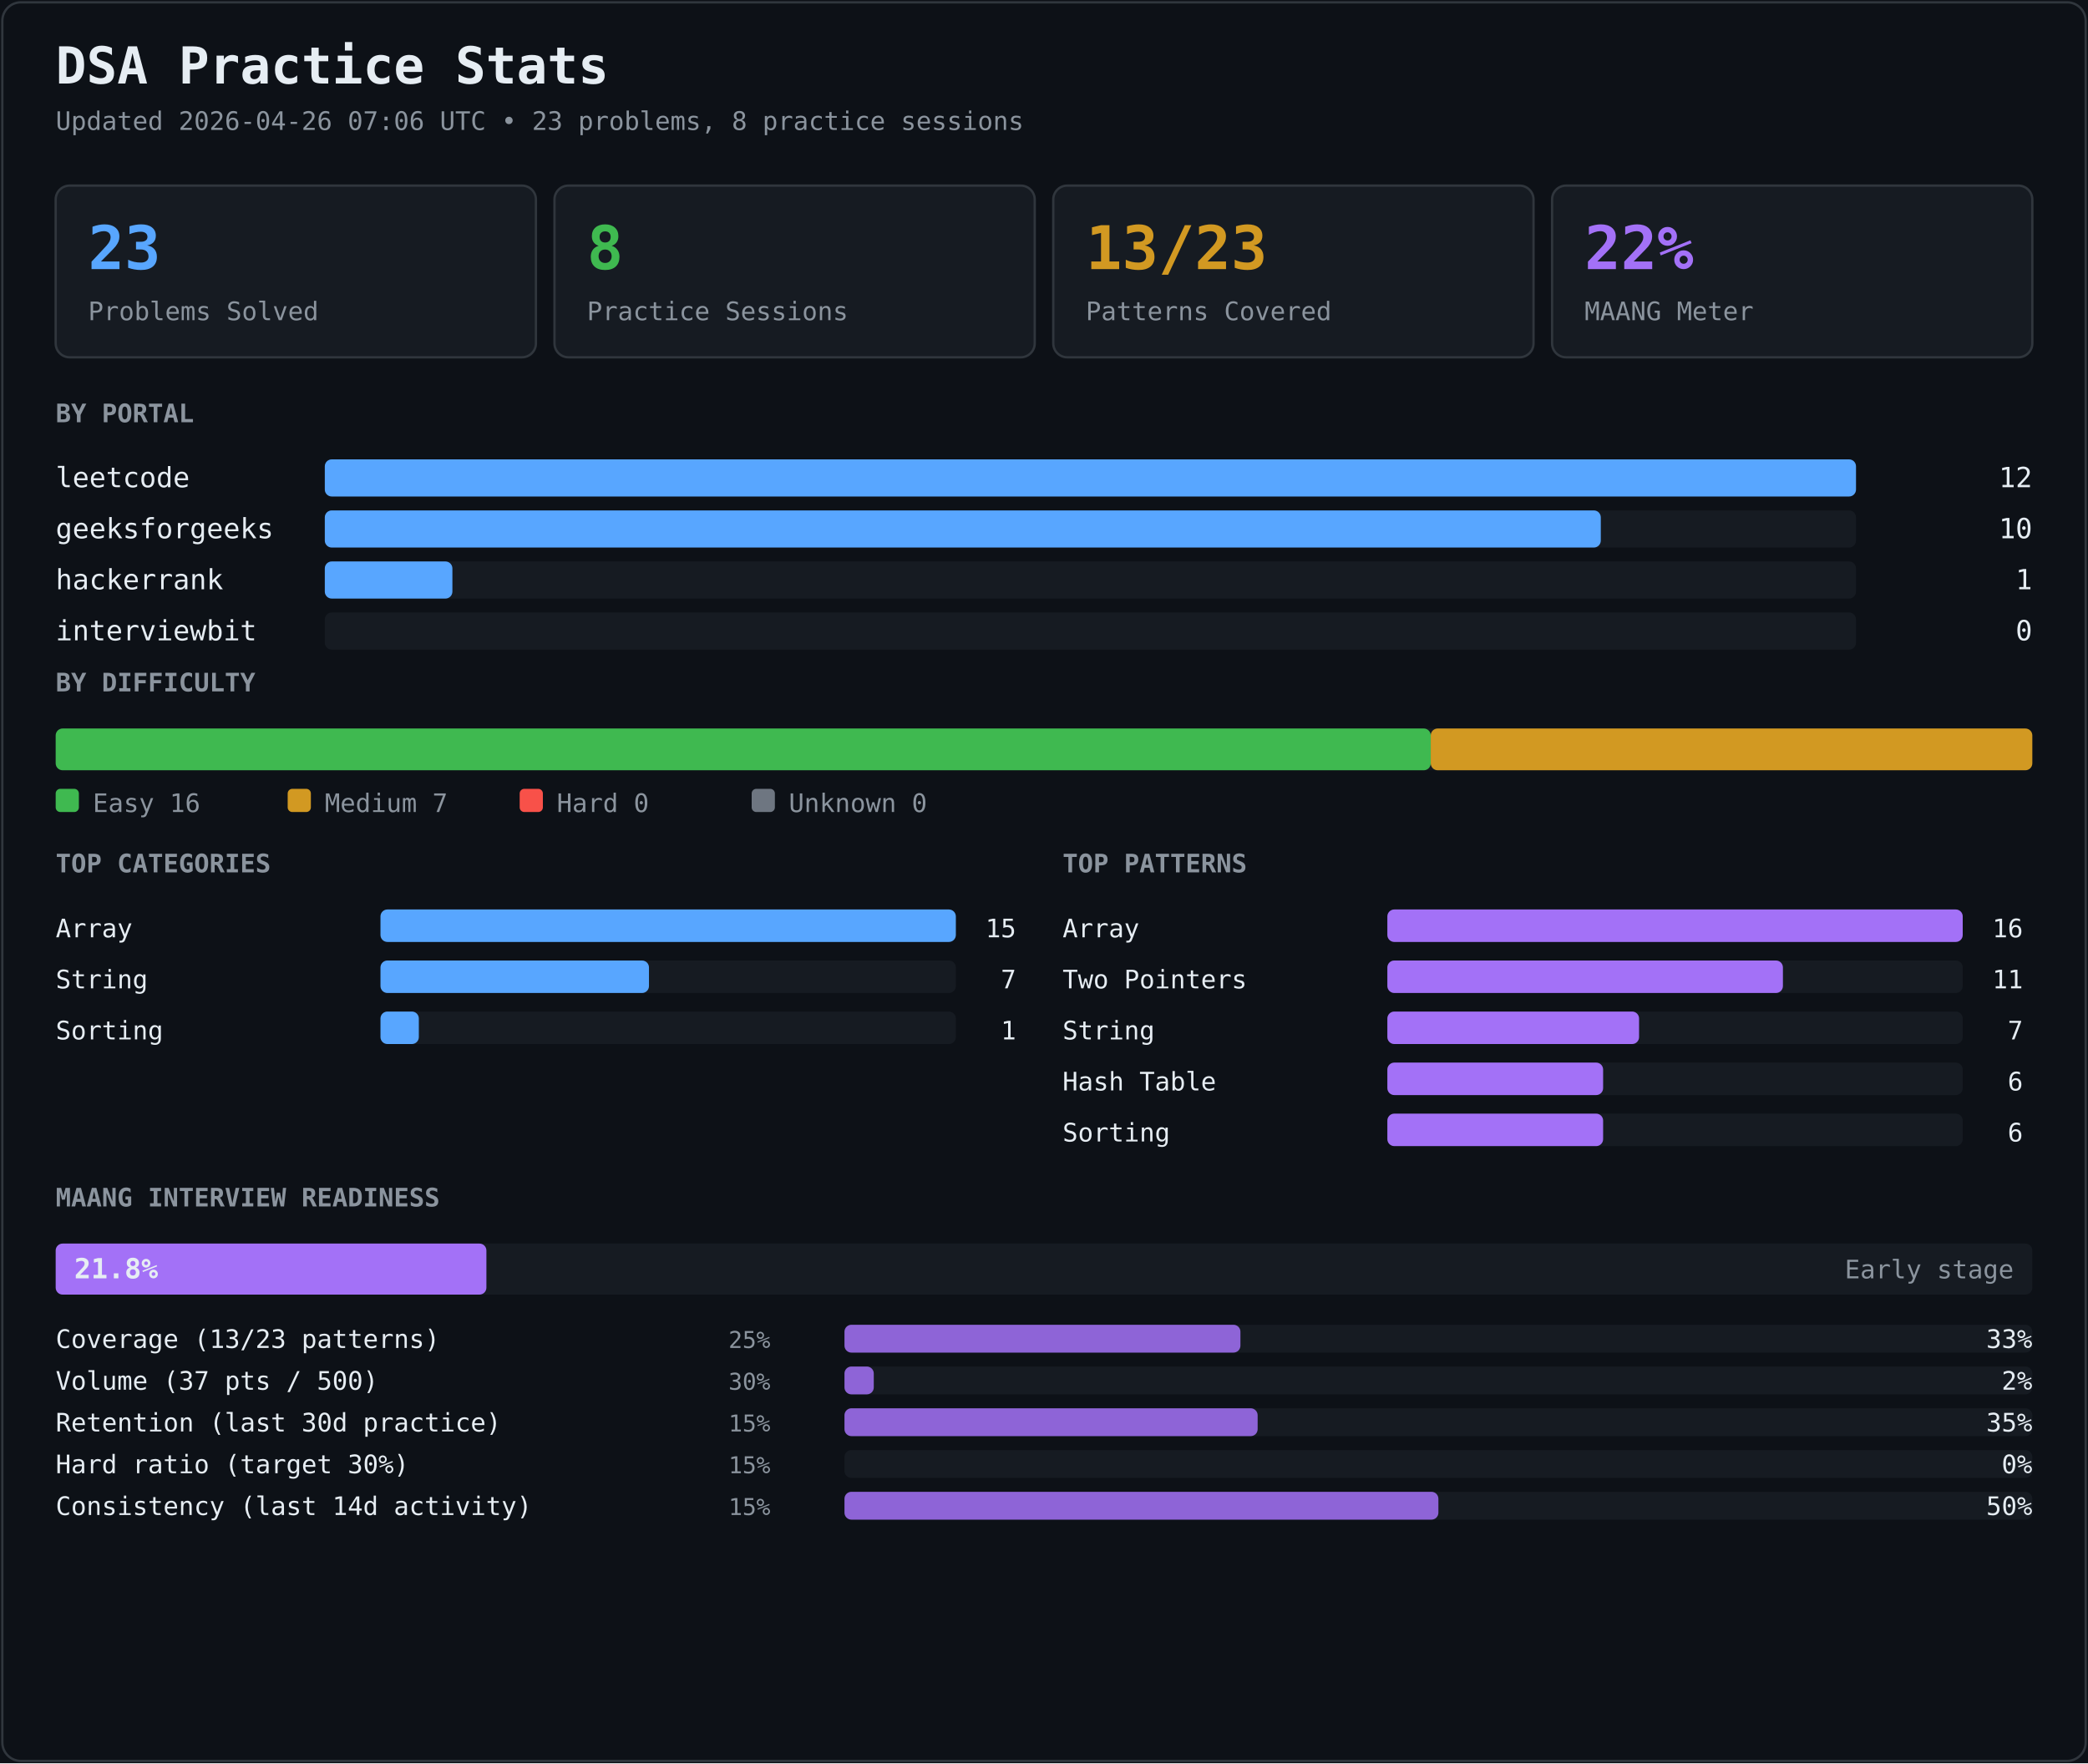
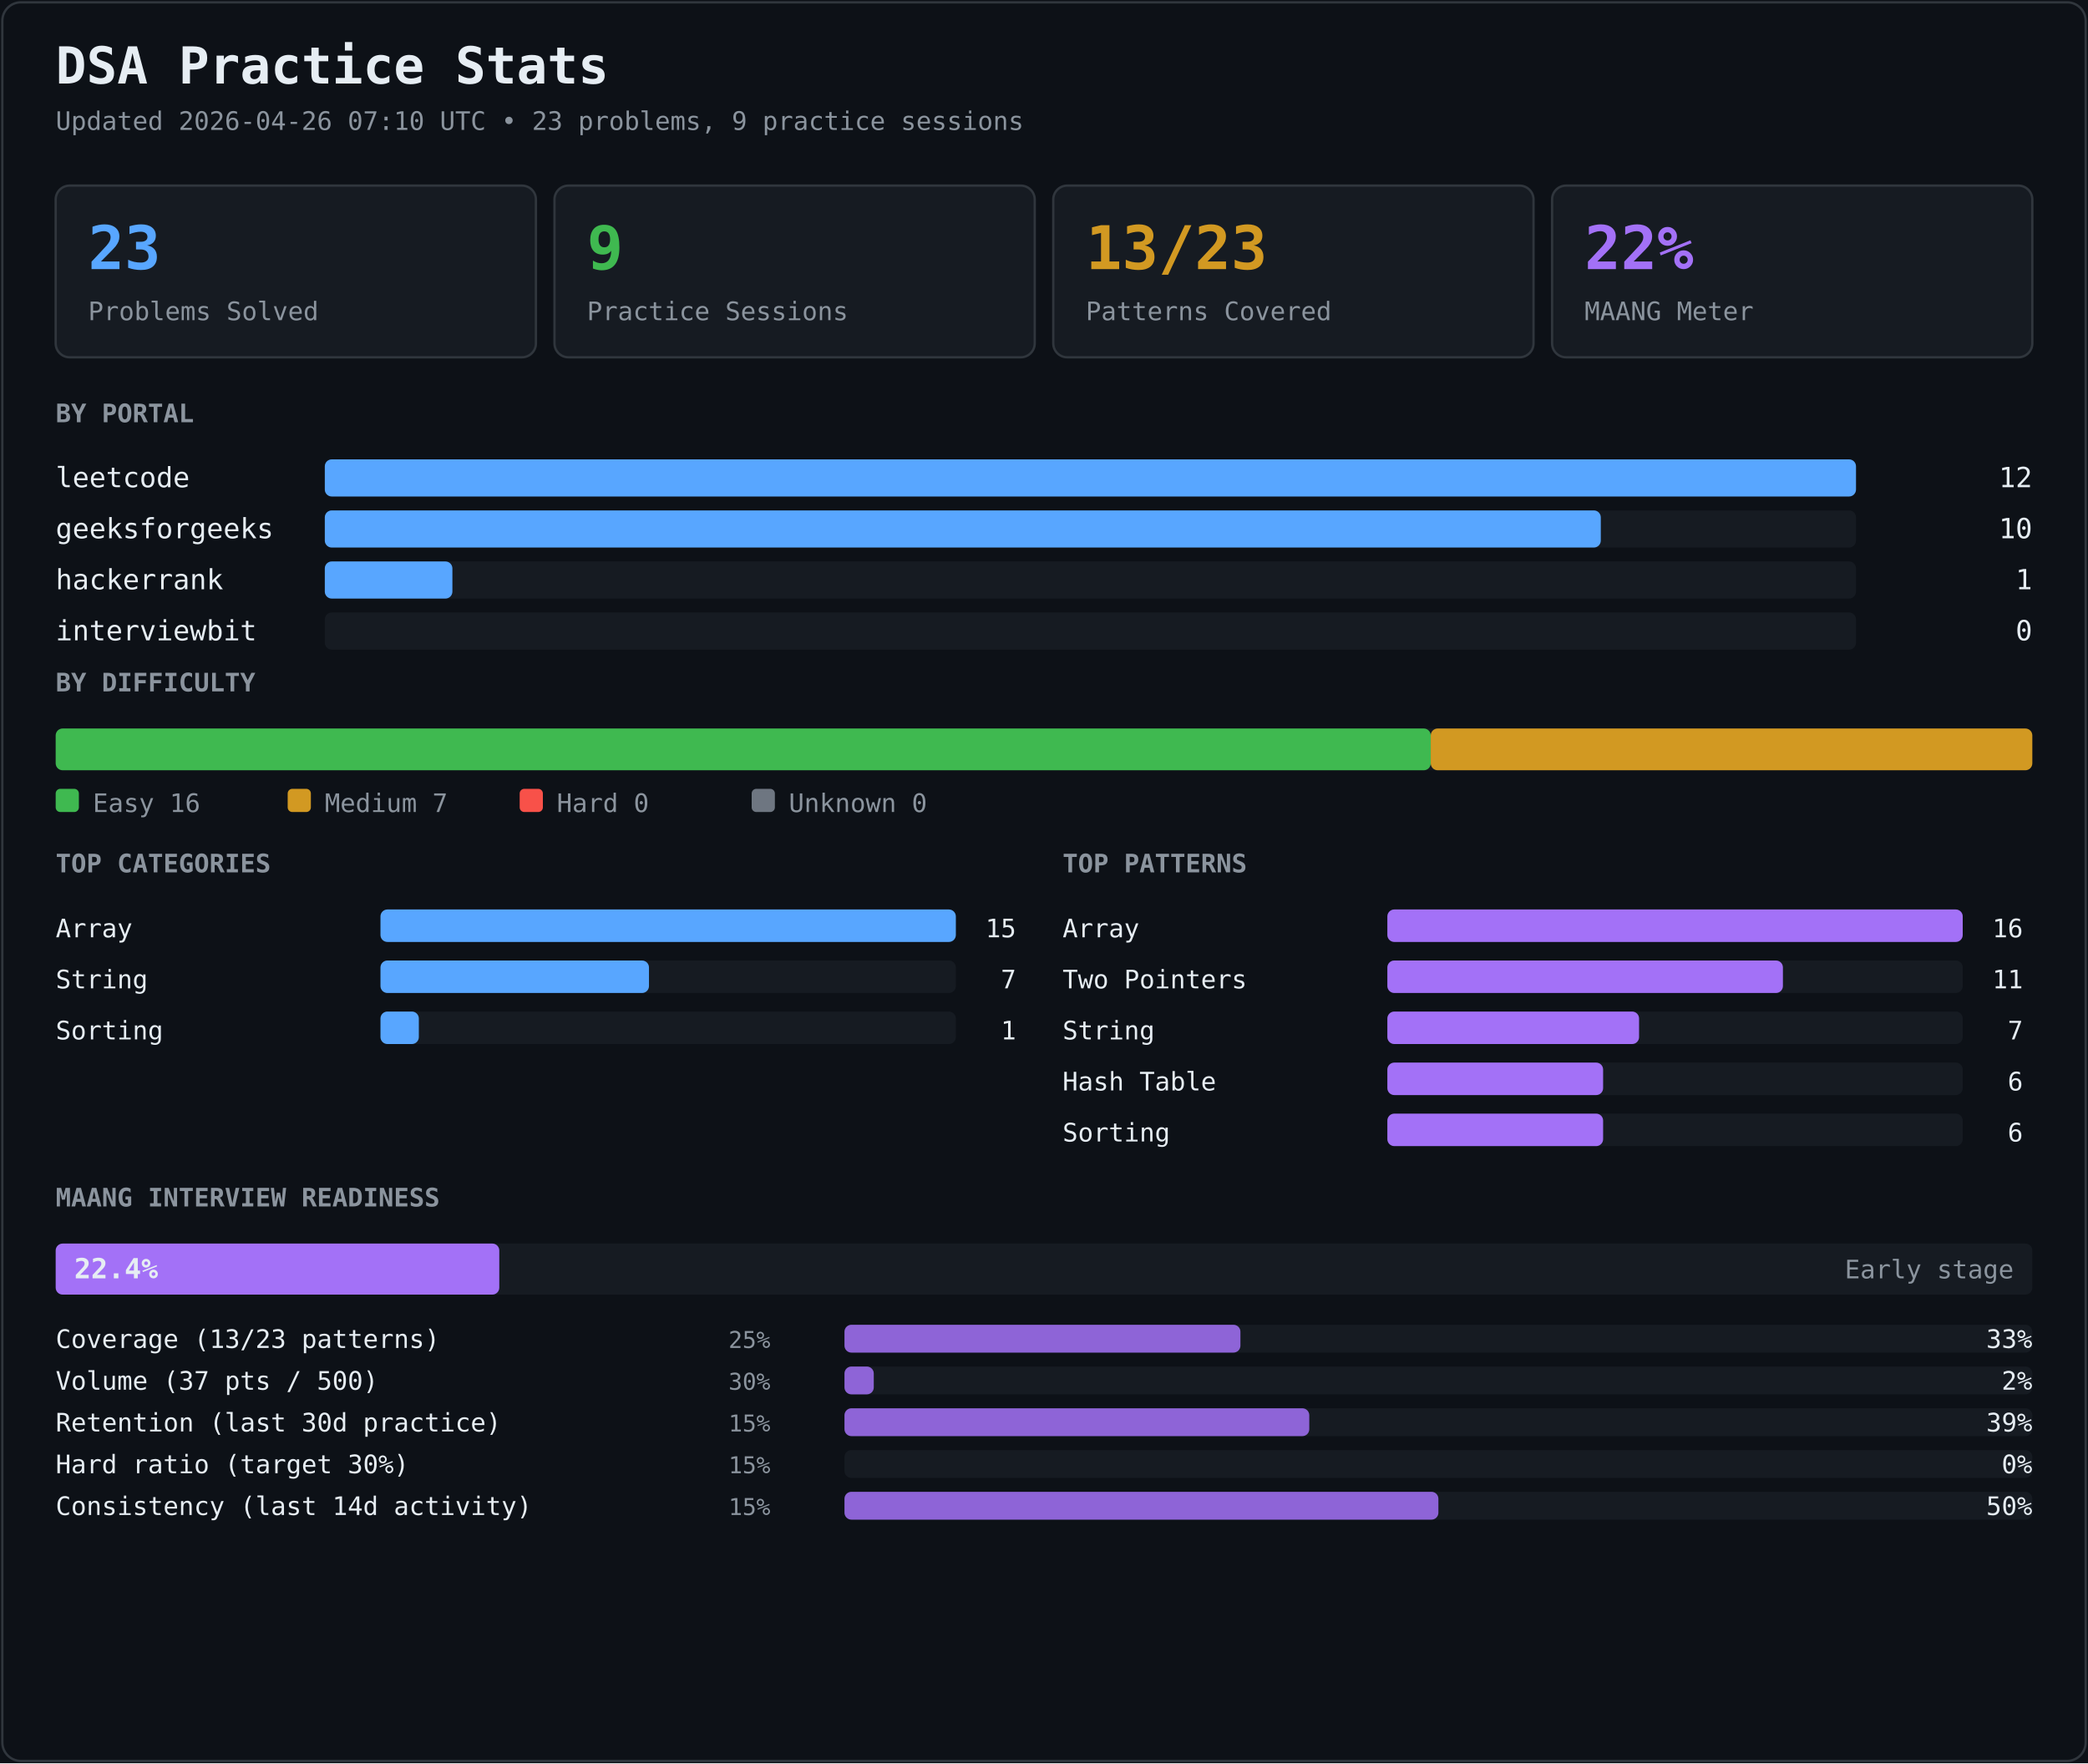
<svg xmlns="http://www.w3.org/2000/svg" width="900" height="760" viewBox="0 0 900 760">
  <rect width="900" height="760" fill="#0d1117" />
  <rect x="1" y="1" width="898" height="758" fill="none" stroke="#30363d" rx="8" />
  <text x="24" y="36" font-family="ui-monospace, SFMono-Regular, Menlo, Consolas, monospace" font-size="22" font-weight="700" fill="#e6edf3" text-anchor="start">DSA Practice Stats</text>
-   <text x="24" y="56" font-family="ui-monospace, SFMono-Regular, Menlo, Consolas, monospace" font-size="11" font-weight="400" fill="#8b949e" text-anchor="start">Updated 2026-04-26 07:06 UTC • 23 problems, 8 practice sessions</text>
+   <text x="24" y="56" font-family="ui-monospace, SFMono-Regular, Menlo, Consolas, monospace" font-size="11" font-weight="400" fill="#8b949e" text-anchor="start">Updated 2026-04-26 07:10 UTC • 23 problems, 9 practice sessions</text>
  <rect x="24" y="80" width="207" height="74" rx="6" fill="#161b22" stroke="#30363d" />
  <text x="38" y="116" font-family="ui-monospace, SFMono-Regular, Menlo, Consolas, monospace" font-size="26" font-weight="700" fill="#58a6ff" text-anchor="start">23</text>
  <text x="38" y="138" font-family="ui-monospace, SFMono-Regular, Menlo, Consolas, monospace" font-size="11" font-weight="400" fill="#8b949e" text-anchor="start">Problems Solved</text>
  <rect x="239" y="80" width="207" height="74" rx="6" fill="#161b22" stroke="#30363d" />
-   <text x="253" y="116" font-family="ui-monospace, SFMono-Regular, Menlo, Consolas, monospace" font-size="26" font-weight="700" fill="#3fb950" text-anchor="start">8</text>
+   <text x="253" y="116" font-family="ui-monospace, SFMono-Regular, Menlo, Consolas, monospace" font-size="26" font-weight="700" fill="#3fb950" text-anchor="start">9</text>
  <text x="253" y="138" font-family="ui-monospace, SFMono-Regular, Menlo, Consolas, monospace" font-size="11" font-weight="400" fill="#8b949e" text-anchor="start">Practice Sessions</text>
  <rect x="454" y="80" width="207" height="74" rx="6" fill="#161b22" stroke="#30363d" />
  <text x="468" y="116" font-family="ui-monospace, SFMono-Regular, Menlo, Consolas, monospace" font-size="26" font-weight="700" fill="#d29922" text-anchor="start">13/23</text>
  <text x="468" y="138" font-family="ui-monospace, SFMono-Regular, Menlo, Consolas, monospace" font-size="11" font-weight="400" fill="#8b949e" text-anchor="start">Patterns Covered</text>
  <rect x="669" y="80" width="207" height="74" rx="6" fill="#161b22" stroke="#30363d" />
  <text x="683" y="116" font-family="ui-monospace, SFMono-Regular, Menlo, Consolas, monospace" font-size="26" font-weight="700" fill="#a371f7" text-anchor="start">22%</text>
  <text x="683" y="138" font-family="ui-monospace, SFMono-Regular, Menlo, Consolas, monospace" font-size="11" font-weight="400" fill="#8b949e" text-anchor="start">MAANG Meter</text>
  <text x="24" y="182" font-family="ui-monospace, SFMono-Regular, Menlo, Consolas, monospace" font-size="11" font-weight="700" fill="#8b949e" text-anchor="start">BY PORTAL</text>
  <text x="24" y="210" font-family="ui-monospace, SFMono-Regular, Menlo, Consolas, monospace" font-size="12" font-weight="400" fill="#e6edf3" text-anchor="start">leetcode</text>
  <rect x="140" y="198" width="660" height="16" rx="3" fill="#161b22" opacity="1" />
  <rect x="140" y="198" width="660" height="16" rx="3" fill="#58a6ff" opacity="1" />
  <text x="876" y="210" font-family="ui-monospace, SFMono-Regular, Menlo, Consolas, monospace" font-size="12" font-weight="400" fill="#e6edf3" text-anchor="end">12</text>
  <text x="24" y="232" font-family="ui-monospace, SFMono-Regular, Menlo, Consolas, monospace" font-size="12" font-weight="400" fill="#e6edf3" text-anchor="start">geeksforgeeks</text>
  <rect x="140" y="220" width="660" height="16" rx="3" fill="#161b22" opacity="1" />
  <rect x="140" y="220" width="550" height="16" rx="3" fill="#58a6ff" opacity="1" />
  <text x="876" y="232" font-family="ui-monospace, SFMono-Regular, Menlo, Consolas, monospace" font-size="12" font-weight="400" fill="#e6edf3" text-anchor="end">10</text>
  <text x="24" y="254" font-family="ui-monospace, SFMono-Regular, Menlo, Consolas, monospace" font-size="12" font-weight="400" fill="#e6edf3" text-anchor="start">hackerrank</text>
  <rect x="140" y="242" width="660" height="16" rx="3" fill="#161b22" opacity="1" />
  <rect x="140" y="242" width="55" height="16" rx="3" fill="#58a6ff" opacity="1" />
  <text x="876" y="254" font-family="ui-monospace, SFMono-Regular, Menlo, Consolas, monospace" font-size="12" font-weight="400" fill="#e6edf3" text-anchor="end">1</text>
  <text x="24" y="276" font-family="ui-monospace, SFMono-Regular, Menlo, Consolas, monospace" font-size="12" font-weight="400" fill="#e6edf3" text-anchor="start">interviewbit</text>
  <rect x="140" y="264" width="660" height="16" rx="3" fill="#161b22" opacity="1" />
  <text x="876" y="276" font-family="ui-monospace, SFMono-Regular, Menlo, Consolas, monospace" font-size="12" font-weight="400" fill="#e6edf3" text-anchor="end">0</text>
  <text x="24" y="298" font-family="ui-monospace, SFMono-Regular, Menlo, Consolas, monospace" font-size="11" font-weight="700" fill="#8b949e" text-anchor="start">BY DIFFICULTY</text>
  <rect x="24" y="314" width="852" height="18" rx="3" fill="#161b22" opacity="1" />
  <rect x="24" y="314" width="592.696" height="18" rx="3" fill="#3fb950" opacity="1" />
  <rect x="616.696" y="314" width="259.304" height="18" rx="3" fill="#d29922" opacity="1" />
  <rect x="24" y="340" width="10" height="10" rx="2" fill="#3fb950" />
  <text x="40" y="350" font-family="ui-monospace, SFMono-Regular, Menlo, Consolas, monospace" font-size="11" font-weight="400" fill="#8b949e" text-anchor="start">Easy 16</text>
  <rect x="124" y="340" width="10" height="10" rx="2" fill="#d29922" />
  <text x="140" y="350" font-family="ui-monospace, SFMono-Regular, Menlo, Consolas, monospace" font-size="11" font-weight="400" fill="#8b949e" text-anchor="start">Medium 7</text>
  <rect x="224" y="340" width="10" height="10" rx="2" fill="#f85149" />
  <text x="240" y="350" font-family="ui-monospace, SFMono-Regular, Menlo, Consolas, monospace" font-size="11" font-weight="400" fill="#8b949e" text-anchor="start">Hard 0</text>
  <rect x="324" y="340" width="10" height="10" rx="2" fill="#6e7681" />
  <text x="340" y="350" font-family="ui-monospace, SFMono-Regular, Menlo, Consolas, monospace" font-size="11" font-weight="400" fill="#8b949e" text-anchor="start">Unknown 0</text>
  <text x="24" y="376" font-family="ui-monospace, SFMono-Regular, Menlo, Consolas, monospace" font-size="11" font-weight="700" fill="#8b949e" text-anchor="start">TOP CATEGORIES</text>
  <text x="458" y="376" font-family="ui-monospace, SFMono-Regular, Menlo, Consolas, monospace" font-size="11" font-weight="700" fill="#8b949e" text-anchor="start">TOP PATTERNS</text>
  <text x="24" y="404" font-family="ui-monospace, SFMono-Regular, Menlo, Consolas, monospace" font-size="11" font-weight="400" fill="#e6edf3" text-anchor="start">Array</text>
  <rect x="164" y="392" width="248" height="14" rx="3" fill="#161b22" opacity="1" />
  <rect x="164" y="392" width="248" height="14" rx="3" fill="#58a6ff" opacity="1" />
  <text x="438" y="404" font-family="ui-monospace, SFMono-Regular, Menlo, Consolas, monospace" font-size="11" font-weight="400" fill="#e6edf3" text-anchor="end">15</text>
  <text x="458" y="404" font-family="ui-monospace, SFMono-Regular, Menlo, Consolas, monospace" font-size="11" font-weight="400" fill="#e6edf3" text-anchor="start">Array</text>
  <rect x="598" y="392" width="248" height="14" rx="3" fill="#161b22" opacity="1" />
  <rect x="598" y="392" width="248" height="14" rx="3" fill="#a371f7" opacity="1" />
  <text x="872" y="404" font-family="ui-monospace, SFMono-Regular, Menlo, Consolas, monospace" font-size="11" font-weight="400" fill="#e6edf3" text-anchor="end">16</text>
  <text x="24" y="426" font-family="ui-monospace, SFMono-Regular, Menlo, Consolas, monospace" font-size="11" font-weight="400" fill="#e6edf3" text-anchor="start">String</text>
  <rect x="164" y="414" width="248" height="14" rx="3" fill="#161b22" opacity="1" />
  <rect x="164" y="414" width="115.733" height="14" rx="3" fill="#58a6ff" opacity="1" />
  <text x="438" y="426" font-family="ui-monospace, SFMono-Regular, Menlo, Consolas, monospace" font-size="11" font-weight="400" fill="#e6edf3" text-anchor="end">7</text>
  <text x="458" y="426" font-family="ui-monospace, SFMono-Regular, Menlo, Consolas, monospace" font-size="11" font-weight="400" fill="#e6edf3" text-anchor="start">Two Pointers</text>
  <rect x="598" y="414" width="248" height="14" rx="3" fill="#161b22" opacity="1" />
  <rect x="598" y="414" width="170.5" height="14" rx="3" fill="#a371f7" opacity="1" />
  <text x="872" y="426" font-family="ui-monospace, SFMono-Regular, Menlo, Consolas, monospace" font-size="11" font-weight="400" fill="#e6edf3" text-anchor="end">11</text>
  <text x="24" y="448" font-family="ui-monospace, SFMono-Regular, Menlo, Consolas, monospace" font-size="11" font-weight="400" fill="#e6edf3" text-anchor="start">Sorting</text>
  <rect x="164" y="436" width="248" height="14" rx="3" fill="#161b22" opacity="1" />
  <rect x="164" y="436" width="16.533" height="14" rx="3" fill="#58a6ff" opacity="1" />
  <text x="438" y="448" font-family="ui-monospace, SFMono-Regular, Menlo, Consolas, monospace" font-size="11" font-weight="400" fill="#e6edf3" text-anchor="end">1</text>
  <text x="458" y="448" font-family="ui-monospace, SFMono-Regular, Menlo, Consolas, monospace" font-size="11" font-weight="400" fill="#e6edf3" text-anchor="start">String</text>
  <rect x="598" y="436" width="248" height="14" rx="3" fill="#161b22" opacity="1" />
  <rect x="598" y="436" width="108.5" height="14" rx="3" fill="#a371f7" opacity="1" />
  <text x="872" y="448" font-family="ui-monospace, SFMono-Regular, Menlo, Consolas, monospace" font-size="11" font-weight="400" fill="#e6edf3" text-anchor="end">7</text>
  <text x="458" y="470" font-family="ui-monospace, SFMono-Regular, Menlo, Consolas, monospace" font-size="11" font-weight="400" fill="#e6edf3" text-anchor="start">Hash Table</text>
  <rect x="598" y="458" width="248" height="14" rx="3" fill="#161b22" opacity="1" />
  <rect x="598" y="458" width="93" height="14" rx="3" fill="#a371f7" opacity="1" />
  <text x="872" y="470" font-family="ui-monospace, SFMono-Regular, Menlo, Consolas, monospace" font-size="11" font-weight="400" fill="#e6edf3" text-anchor="end">6</text>
  <text x="458" y="492" font-family="ui-monospace, SFMono-Regular, Menlo, Consolas, monospace" font-size="11" font-weight="400" fill="#e6edf3" text-anchor="start">Sorting</text>
  <rect x="598" y="480" width="248" height="14" rx="3" fill="#161b22" opacity="1" />
  <rect x="598" y="480" width="93" height="14" rx="3" fill="#a371f7" opacity="1" />
  <text x="872" y="492" font-family="ui-monospace, SFMono-Regular, Menlo, Consolas, monospace" font-size="11" font-weight="400" fill="#e6edf3" text-anchor="end">6</text>
  <text x="24" y="520" font-family="ui-monospace, SFMono-Regular, Menlo, Consolas, monospace" font-size="11" font-weight="700" fill="#8b949e" text-anchor="start">MAANG INTERVIEW READINESS</text>
  <rect x="24" y="536" width="852" height="22" rx="3" fill="#161b22" opacity="1" />
-   <rect x="24" y="536" width="185.657" height="22" rx="3" fill="#a371f7" opacity="1" />
-   <text x="32" y="551" font-family="ui-monospace, SFMono-Regular, Menlo, Consolas, monospace" font-size="12" font-weight="700" fill="#e6edf3" text-anchor="start">21.8%</text>
+   <rect x="24" y="536" width="191.213" height="22" rx="3" fill="#a371f7" opacity="1" />
+   <text x="32" y="551" font-family="ui-monospace, SFMono-Regular, Menlo, Consolas, monospace" font-size="12" font-weight="700" fill="#e6edf3" text-anchor="start">22.4%</text>
  <text x="868" y="551" font-family="ui-monospace, SFMono-Regular, Menlo, Consolas, monospace" font-size="11" font-weight="400" fill="#8b949e" text-anchor="end">Early stage</text>
  <text x="24" y="581" font-family="ui-monospace, SFMono-Regular, Menlo, Consolas, monospace" font-size="11" font-weight="400" fill="#e6edf3" text-anchor="start">Coverage (13/23 patterns)</text>
  <text x="314" y="581" font-family="ui-monospace, SFMono-Regular, Menlo, Consolas, monospace" font-size="10" font-weight="400" fill="#8b949e" text-anchor="start">25%</text>
  <rect x="364" y="571" width="512" height="12" rx="3" fill="#161b22" opacity="1" />
  <rect x="364" y="571" width="170.667" height="12" rx="3" fill="#a371f7" opacity="0.85" />
  <text x="876" y="581" font-family="ui-monospace, SFMono-Regular, Menlo, Consolas, monospace" font-size="11" font-weight="400" fill="#e6edf3" text-anchor="end">33%</text>
  <text x="24" y="599" font-family="ui-monospace, SFMono-Regular, Menlo, Consolas, monospace" font-size="11" font-weight="400" fill="#e6edf3" text-anchor="start">Volume (37 pts / 500)</text>
  <text x="314" y="599" font-family="ui-monospace, SFMono-Regular, Menlo, Consolas, monospace" font-size="10" font-weight="400" fill="#8b949e" text-anchor="start">30%</text>
  <rect x="364" y="589" width="512" height="12" rx="3" fill="#161b22" opacity="1" />
  <rect x="364" y="589" width="12.629" height="12" rx="3" fill="#a371f7" opacity="0.85" />
  <text x="876" y="599" font-family="ui-monospace, SFMono-Regular, Menlo, Consolas, monospace" font-size="11" font-weight="400" fill="#e6edf3" text-anchor="end">2%</text>
  <text x="24" y="617" font-family="ui-monospace, SFMono-Regular, Menlo, Consolas, monospace" font-size="11" font-weight="400" fill="#e6edf3" text-anchor="start">Retention (last 30d practice)</text>
  <text x="314" y="617" font-family="ui-monospace, SFMono-Regular, Menlo, Consolas, monospace" font-size="10" font-weight="400" fill="#8b949e" text-anchor="start">15%</text>
  <rect x="364" y="607" width="512" height="12" rx="3" fill="#161b22" opacity="1" />
-   <rect x="364" y="607" width="178.087" height="12" rx="3" fill="#a371f7" opacity="0.85" />
-   <text x="876" y="617" font-family="ui-monospace, SFMono-Regular, Menlo, Consolas, monospace" font-size="11" font-weight="400" fill="#e6edf3" text-anchor="end">35%</text>
+   <rect x="364" y="607" width="200.348" height="12" rx="3" fill="#a371f7" opacity="0.85" />
+   <text x="876" y="617" font-family="ui-monospace, SFMono-Regular, Menlo, Consolas, monospace" font-size="11" font-weight="400" fill="#e6edf3" text-anchor="end">39%</text>
  <text x="24" y="635" font-family="ui-monospace, SFMono-Regular, Menlo, Consolas, monospace" font-size="11" font-weight="400" fill="#e6edf3" text-anchor="start">Hard ratio (target 30%)</text>
  <text x="314" y="635" font-family="ui-monospace, SFMono-Regular, Menlo, Consolas, monospace" font-size="10" font-weight="400" fill="#8b949e" text-anchor="start">15%</text>
  <rect x="364" y="625" width="512" height="12" rx="3" fill="#161b22" opacity="1" />
  <rect x="364" y="625" width="0" height="12" rx="3" fill="#a371f7" opacity="0.85" />
  <text x="876" y="635" font-family="ui-monospace, SFMono-Regular, Menlo, Consolas, monospace" font-size="11" font-weight="400" fill="#e6edf3" text-anchor="end">0%</text>
  <text x="24" y="653" font-family="ui-monospace, SFMono-Regular, Menlo, Consolas, monospace" font-size="11" font-weight="400" fill="#e6edf3" text-anchor="start">Consistency (last 14d activity)</text>
  <text x="314" y="653" font-family="ui-monospace, SFMono-Regular, Menlo, Consolas, monospace" font-size="10" font-weight="400" fill="#8b949e" text-anchor="start">15%</text>
  <rect x="364" y="643" width="512" height="12" rx="3" fill="#161b22" opacity="1" />
  <rect x="364" y="643" width="256" height="12" rx="3" fill="#a371f7" opacity="0.85" />
  <text x="876" y="653" font-family="ui-monospace, SFMono-Regular, Menlo, Consolas, monospace" font-size="11" font-weight="400" fill="#e6edf3" text-anchor="end">50%</text>
</svg>
